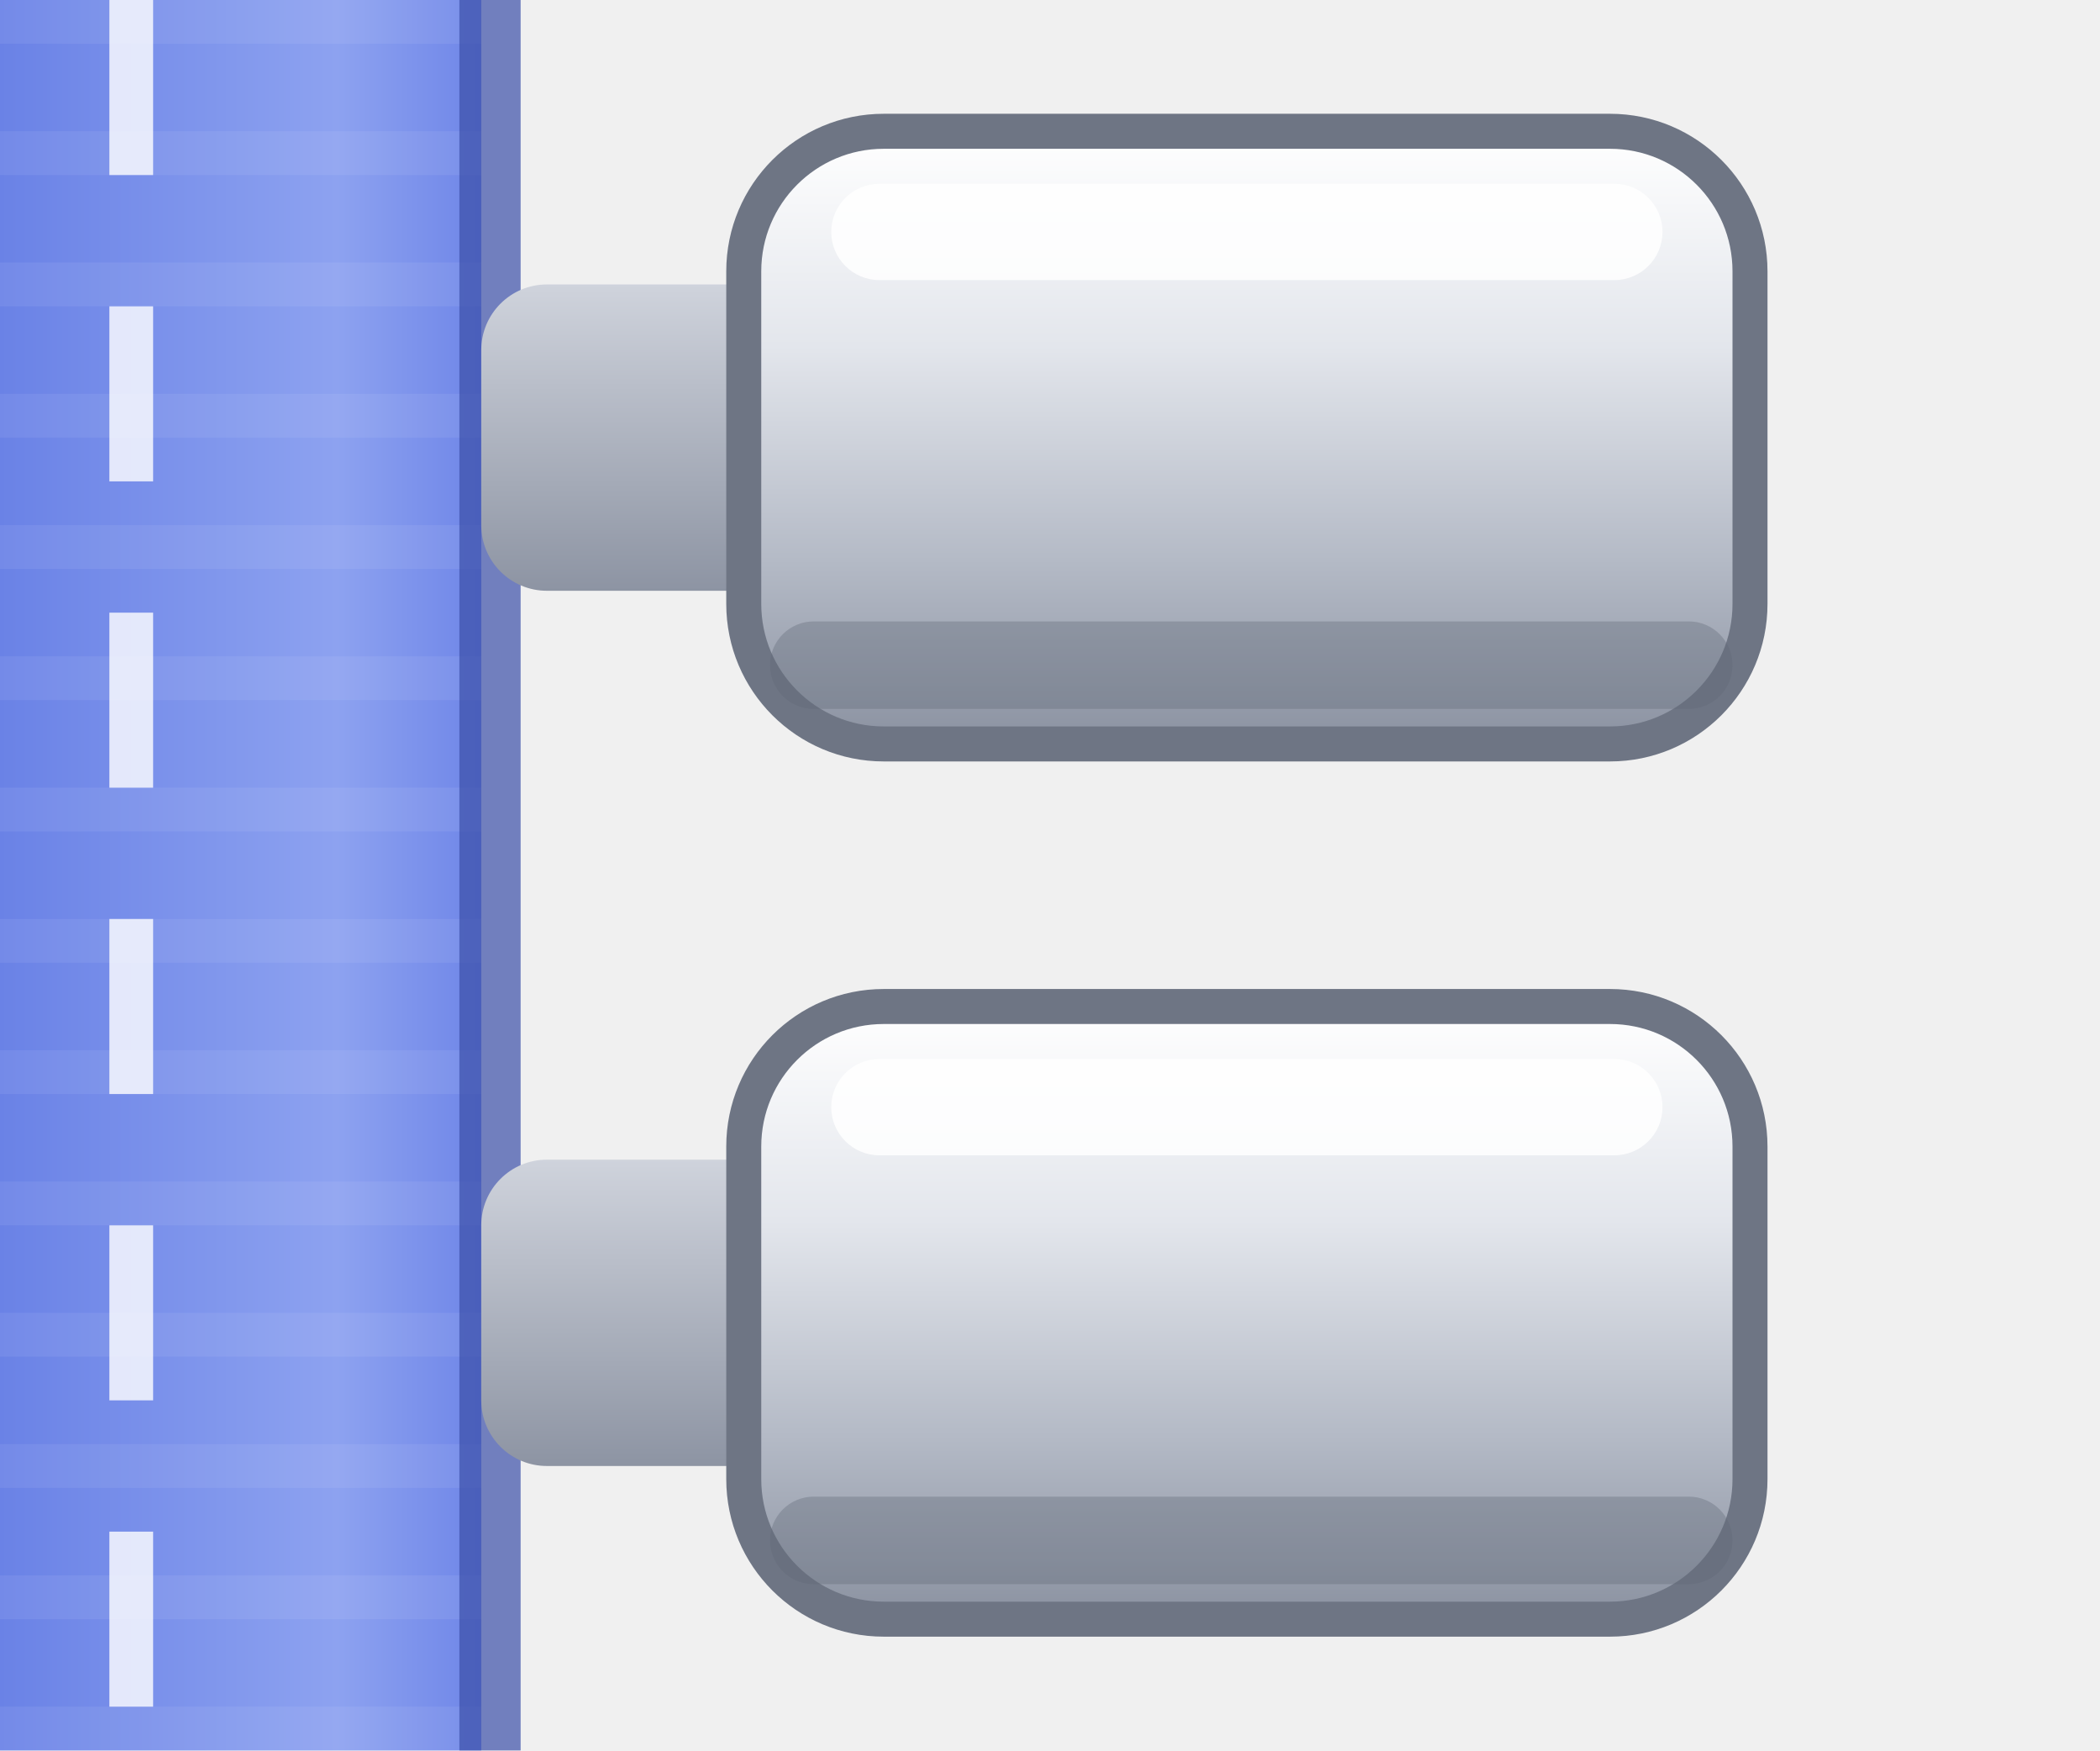
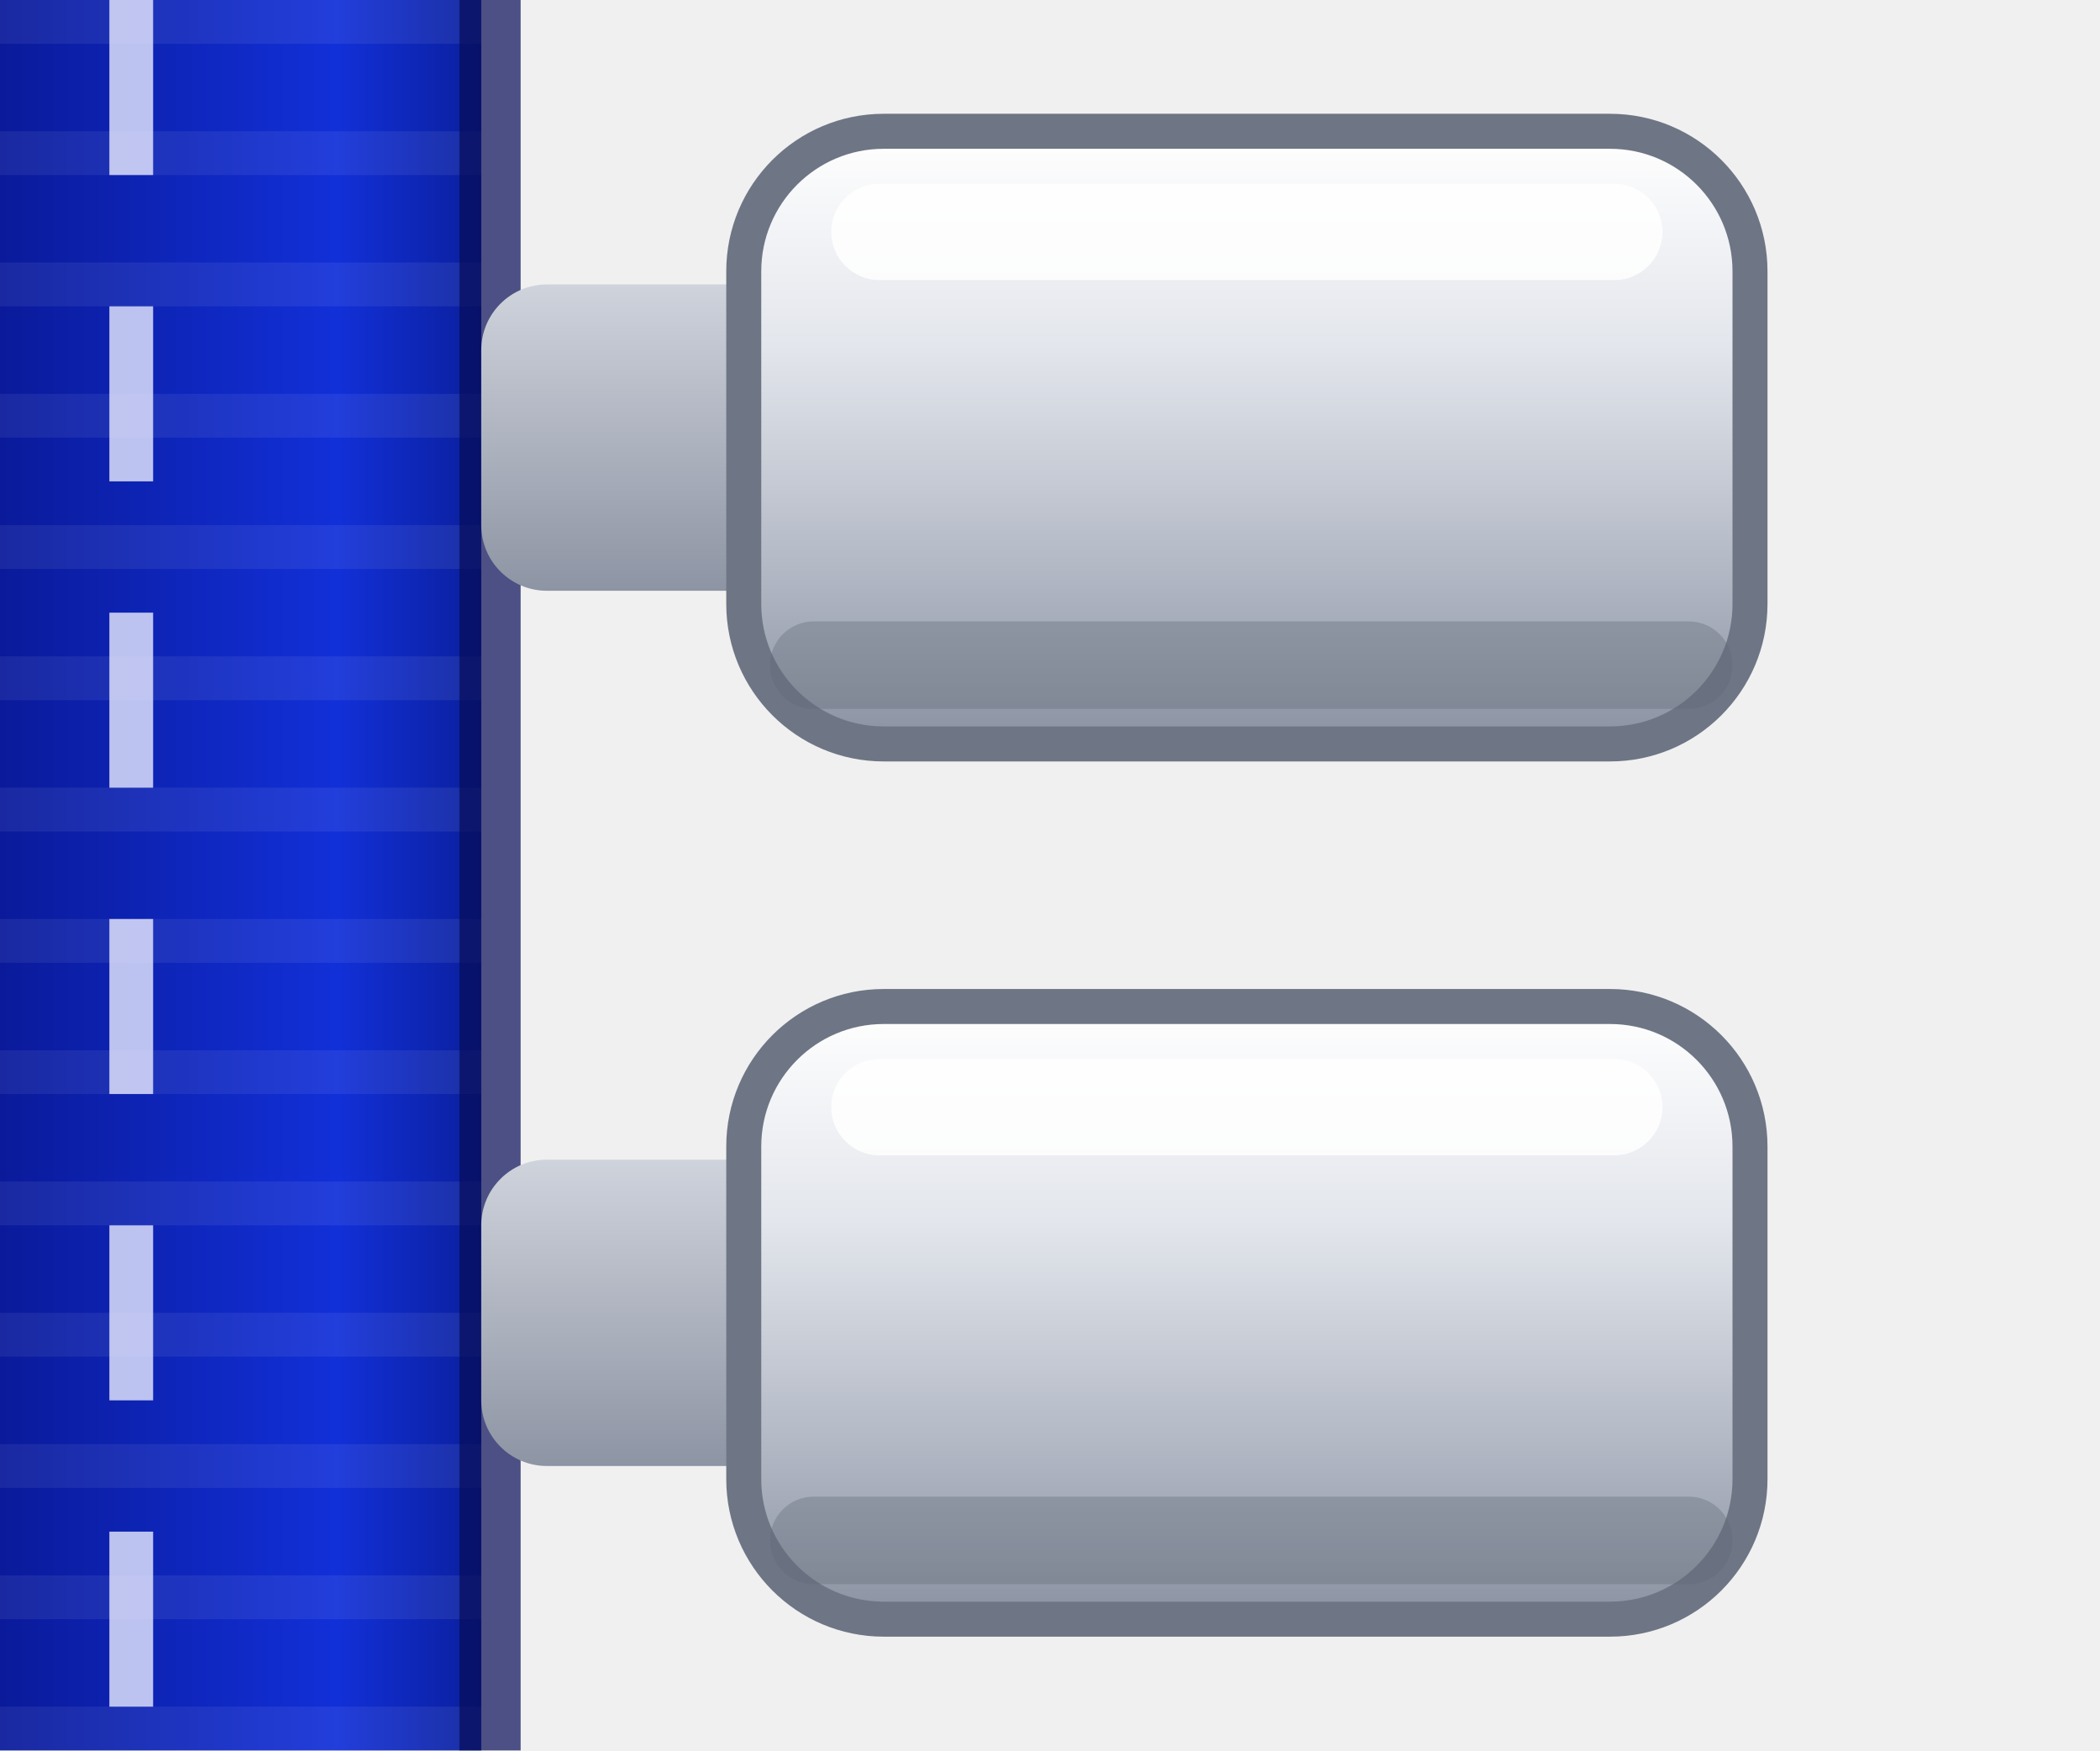
<svg xmlns="http://www.w3.org/2000/svg" width="48" height="40" viewBox="0 0 48 40">
  <defs>
    <linearGradient id="steel" x1="0" y1="0" x2="0" y2="1">
      <stop offset="0" stop-color="#ffffff" />
      <stop offset=".35" stop-color="#e3e6ec" />
      <stop offset=".7" stop-color="#b4bac6" />
      <stop offset="1" stop-color="#8b92a1" />
    </linearGradient>
    <linearGradient id="neck" x1="0" y1="0" x2="0" y2="1">
      <stop offset="0" stop-color="#cfd3dc" />
      <stop offset="1" stop-color="#8d94a3" />
    </linearGradient>
    <linearGradient id="tape" x1="0" y1="0" x2="1" y2="0">
-       <stop offset="0" stop-color="#6a82e6" />
-       <stop offset=".7" stop-color="#8da2f0" />
-       <stop offset="1" stop-color="#6f86e8" />
+       <stop offset="0" stop-color="#0a1a9a" />
+       <stop offset=".7" stop-color="#1230d8" />
+       <stop offset="1" stop-color="#0a1f9c" />
    </linearGradient>
    <pattern id="weave" width="3" height="3" patternUnits="userSpaceOnUse">
      <path d="M0 0h3v1H0z" fill="#fff" opacity=".07" />
    </pattern>
  </defs>
  <rect x="0" y="0" width="11" height="40" fill="url(#tape)" />
  <rect x="0" y="0" width="11" height="40" fill="url(#weave)" />
-   <path d="M3 0v40" stroke="#ffffff" stroke-width="1" stroke-dasharray="4 3" opacity=".8" />
-   <rect x="10.5" y="0" width="1.4" height="40" fill="#3a4ea8" opacity=".7" />
+   <path d="M3 0v40" stroke="#e8ebff" stroke-width="1" stroke-dasharray="4 3" opacity=".8" />
+   <rect x="10.5" y="0" width="1.4" height="40" fill="#050c55" opacity=".7" />
  <g>
    <rect x="11" y="6.5" width="8" height="7" rx="1.5" fill="url(#neck)" />
    <rect x="17" y="3" width="23" height="14" rx="3.2" fill="url(#steel)" stroke="#6e7584" stroke-width=".8" />
    <rect x="19" y="4.2" width="19" height="2.2" rx="1.1" fill="#fff" opacity=".85" />
    <rect x="17.6" y="14.2" width="22" height="2" rx="1" fill="#5f6675" opacity=".35" />
  </g>
  <g>
    <rect x="11" y="26.5" width="8" height="7" rx="1.5" fill="url(#neck)" />
    <rect x="17" y="23" width="23" height="14" rx="3.2" fill="url(#steel)" stroke="#6e7584" stroke-width=".8" />
    <rect x="19" y="24.2" width="19" height="2.2" rx="1.1" fill="#fff" opacity=".85" />
    <rect x="17.6" y="34.2" width="22" height="2" rx="1" fill="#5f6675" opacity=".35" />
  </g>
</svg>
